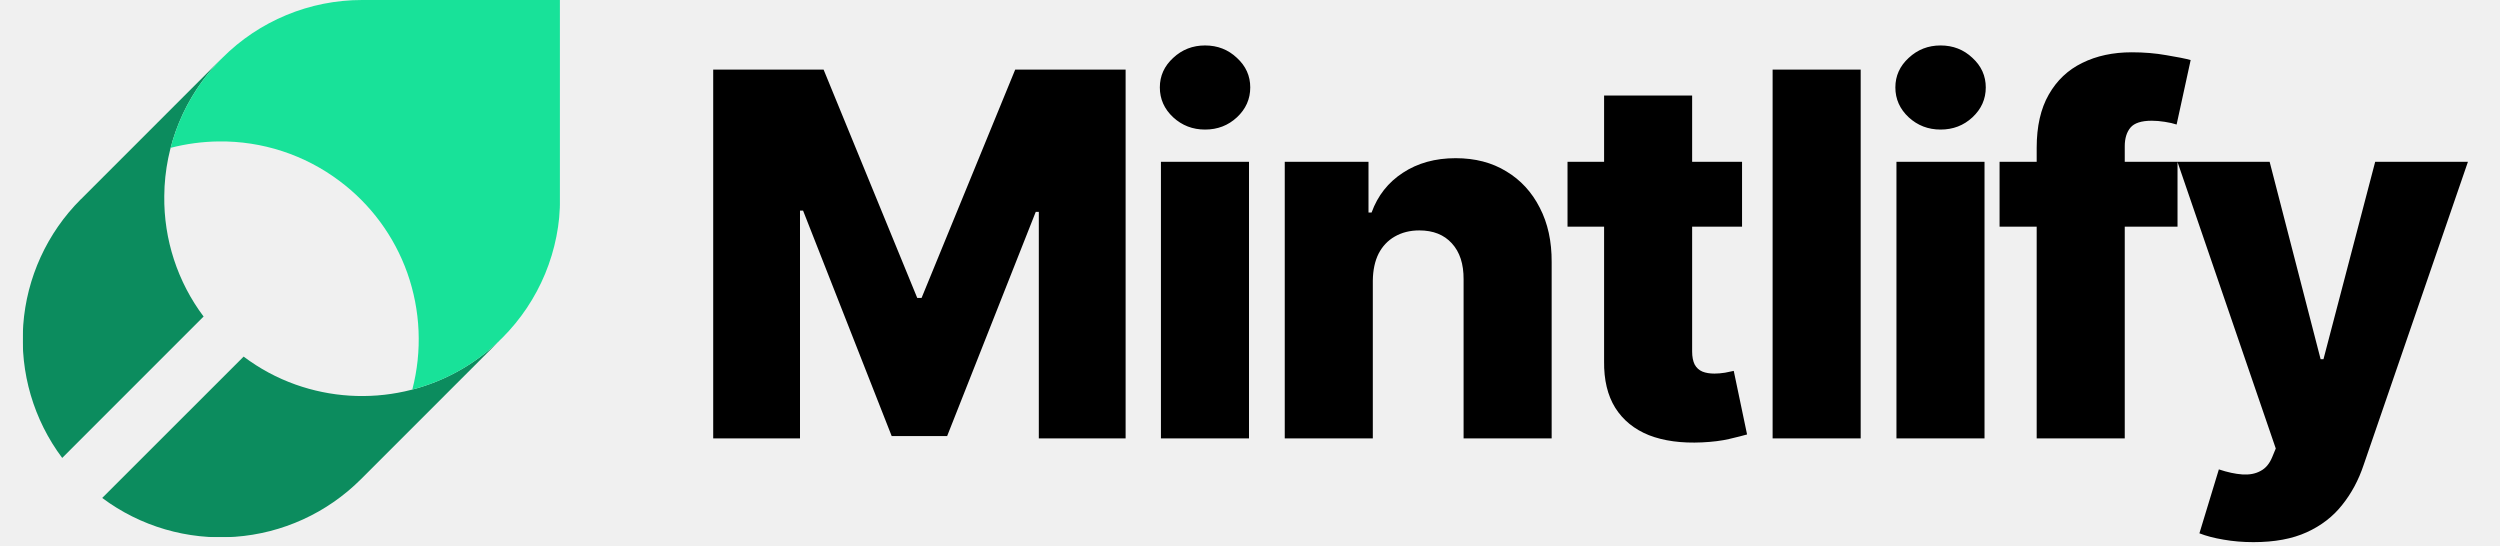
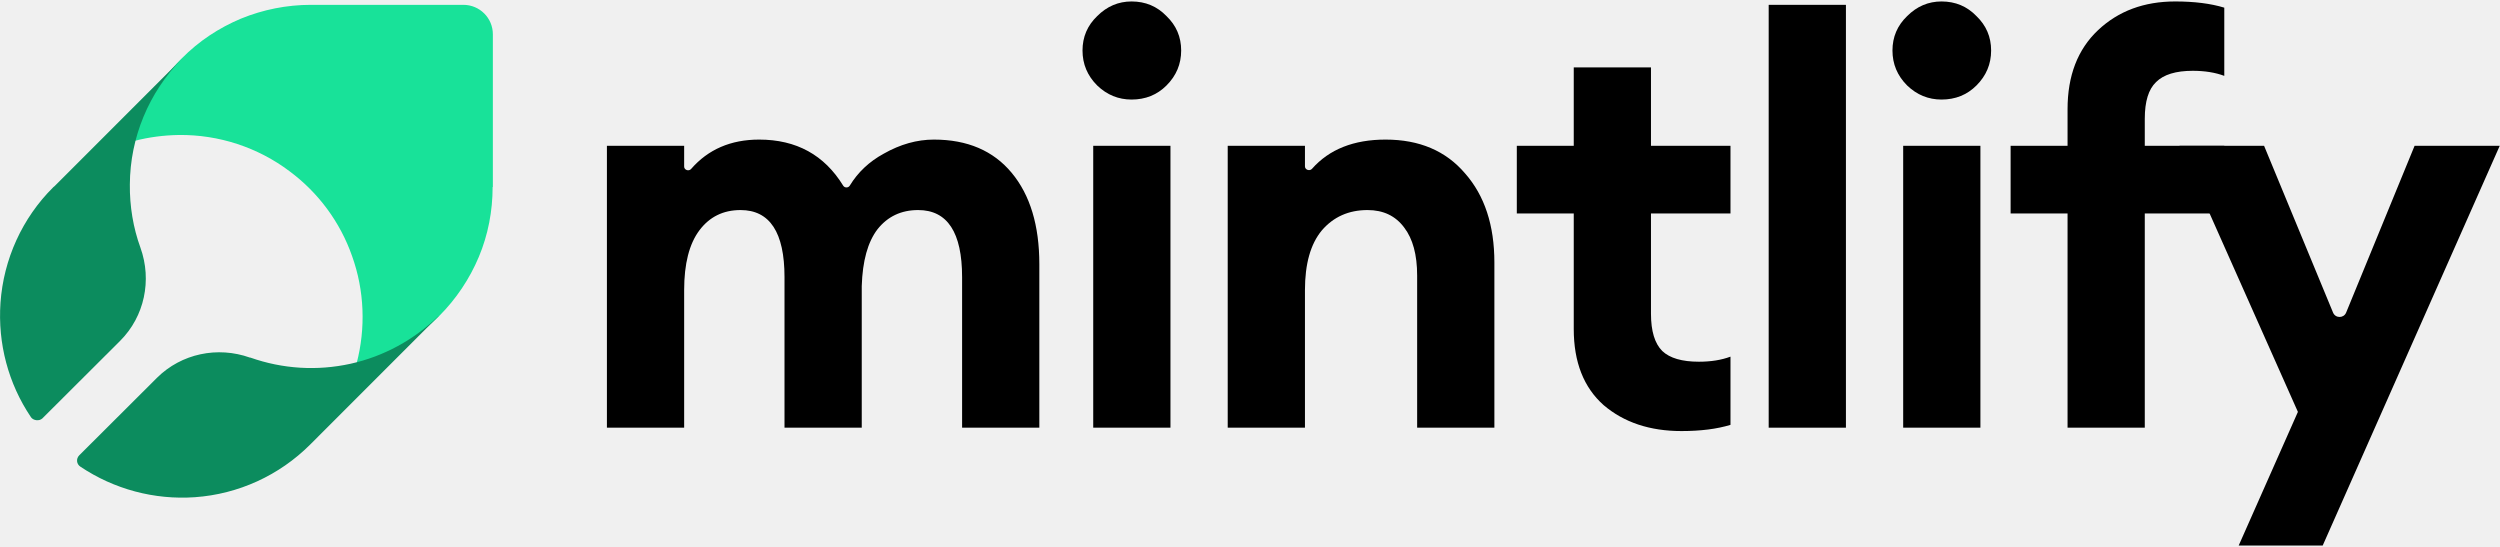
- <svg xmlns="http://www.w3.org/2000/svg" fill="none" height="auto" viewBox="0 0 110 24" width="100%">
-   <path d="M31.381 3.062H36.238L40.359 13.11H40.549L44.669 3.062H49.527V19.29H45.708V9.322H45.573L41.674 19.187H39.234L35.335 9.266H35.2V19.29H31.381V3.062ZM51.081 19.29V7.119H54.956V19.29H51.081ZM53.022 5.701C52.478 5.701 52.011 5.521 51.62 5.162C51.229 4.797 51.033 4.359 51.033 3.846C51.033 3.339 51.229 2.906 51.62 2.547C52.011 2.182 52.478 2 53.022 2C53.572 2 54.039 2.182 54.425 2.547C54.816 2.906 55.011 3.339 55.011 3.846C55.011 4.359 54.816 4.797 54.425 5.162C54.039 5.521 53.572 5.701 53.022 5.701ZM60.404 12.349V19.29H56.529V7.119H60.214V9.353H60.349C60.618 8.609 61.078 8.025 61.727 7.602C62.378 7.174 63.151 6.96 64.049 6.96C64.905 6.96 65.647 7.153 66.276 7.539C66.91 7.919 67.401 8.453 67.75 9.14C68.104 9.821 68.278 10.619 68.273 11.533V19.29H64.398V12.293C64.403 11.617 64.232 11.089 63.883 10.709C63.539 10.328 63.061 10.138 62.449 10.138C62.042 10.138 61.683 10.228 61.371 10.407C61.065 10.582 60.827 10.833 60.658 11.16C60.494 11.488 60.41 11.884 60.404 12.349ZM76.65 7.119V9.972H68.971V7.119H76.65ZM70.58 4.203H74.454V15.463C74.454 15.701 74.492 15.893 74.566 16.041C74.645 16.184 74.758 16.287 74.906 16.35C75.054 16.409 75.231 16.438 75.437 16.438C75.585 16.438 75.741 16.424 75.904 16.398C76.073 16.366 76.2 16.34 76.285 16.319L76.871 19.116C76.686 19.169 76.425 19.235 76.087 19.314C75.754 19.393 75.355 19.443 74.89 19.465C73.982 19.507 73.202 19.401 72.553 19.148C71.908 18.889 71.414 18.487 71.071 17.943C70.733 17.399 70.569 16.715 70.58 15.891V4.203ZM81.87 3.062V19.29H77.995V3.062H81.87ZM83.444 19.29V7.119H87.319V19.29H83.444ZM85.385 5.701C84.841 5.701 84.374 5.521 83.983 5.162C83.592 4.797 83.396 4.359 83.396 3.846C83.396 3.339 83.592 2.906 83.983 2.547C84.374 2.182 84.841 2 85.385 2C85.935 2 86.402 2.182 86.788 2.547C87.179 2.906 87.374 3.339 87.374 3.846C87.374 4.359 87.179 4.797 86.788 5.162C86.402 5.521 85.935 5.701 85.385 5.701ZM95.811 7.119V9.972H87.981V7.119H95.811ZM89.614 19.29V6.501C89.614 5.561 89.791 4.781 90.145 4.163C90.499 3.54 90.99 3.075 91.618 2.769C92.247 2.457 92.974 2.301 93.798 2.301C94.337 2.301 94.844 2.343 95.319 2.428C95.8 2.507 96.157 2.578 96.389 2.642L95.771 5.479C95.628 5.431 95.454 5.391 95.248 5.36C95.047 5.328 94.857 5.312 94.677 5.312C94.223 5.312 93.911 5.413 93.742 5.613C93.573 5.814 93.489 6.089 93.489 6.437V19.29H89.614ZM99.151 23.854C98.686 23.854 98.248 23.817 97.836 23.744C97.424 23.675 97.07 23.582 96.774 23.466L97.63 20.653C98.01 20.78 98.354 20.854 98.66 20.875C98.972 20.896 99.238 20.846 99.46 20.724C99.688 20.608 99.862 20.4 99.983 20.099L100.134 19.734L95.808 7.119H99.864L102.107 15.804H102.233L104.508 7.119H108.589L104.001 20.455C103.779 21.121 103.465 21.707 103.058 22.214C102.656 22.727 102.136 23.128 101.497 23.419C100.863 23.709 100.081 23.854 99.151 23.854Z" fill="currentcolor" />
-   <mask height="24" id="mask0_4238_40" maskUnits="userSpaceOnUse" style="mask-type:luminance" width="24" x="1" y="0">
-     <path d="M24.635 0H1V23.635H24.635V0Z" fill="white" />
-   </mask>
-   <g mask="url(#mask0_4238_40)">
-     <path d="M7.228 8.623C7.244 6.373 8.137 4.217 9.716 2.613H9.713L3.616 8.711H3.619C3.596 8.729 3.575 8.748 3.555 8.769C2.072 10.25 1.173 12.216 1.022 14.306C0.872 16.397 1.481 18.471 2.737 20.149L8.895 13.99L8.959 13.929C7.812 12.401 7.203 10.535 7.228 8.623Z" fill="#0C8C5E" />
-     <path d="M22.033 14.934C20.866 16.077 19.401 16.87 17.805 17.222C16.209 17.573 14.547 17.469 13.007 16.922C12.187 16.63 11.415 16.215 10.72 15.69L10.656 15.754L4.497 21.91C6.176 23.163 8.249 23.77 10.338 23.619C12.427 23.469 14.392 22.572 15.874 21.092L15.935 21.031L22.033 14.934Z" fill="#0C8C5E" />
-     <path d="M24.647 8.711V4.35893e-06H15.936C14.792 -0.001 13.659 0.224 12.602 0.662C11.545 1.1 10.585 1.742 9.777 2.553L9.716 2.614C8.651 3.695 7.889 5.037 7.507 6.505C8.199 6.326 8.911 6.231 9.626 6.223C11.537 6.2 13.402 6.81 14.931 7.957C16.306 8.982 17.346 10.391 17.921 12.006C18.506 13.656 18.583 15.445 18.142 17.14C19.61 16.758 20.953 15.996 22.033 14.931L22.094 14.873C22.905 14.064 23.547 13.104 23.985 12.047C24.423 10.989 24.648 9.856 24.647 8.711Z" fill="#18E299" />
-   </g>
+ <svg xmlns="http://www.w3.org/2000/svg" width="1682" height="368" viewBox="0 0 1682 368" fill="none">
+   <path d="M1562.72 367.019H1506.2L1546.03 277.121L1466.37 98.086H1523.27L1569.68 210.318C1571.31 214.241 1576.87 214.234 1578.48 210.306L1624.54 98.086H1681.82L1562.72 367.019Z" fill="black" />
+   <path d="M1391.05 287.742V143.603H1352.74V98.085H1391.05V73.43C1391.05 50.924 1397.87 33.223 1411.53 20.326C1425.19 7.429 1442.51 0.981 1463.5 0.981C1476.39 0.981 1487.39 2.372 1496.5 5.154V51.05C1490.43 48.775 1483.35 47.637 1475.25 47.637C1463.88 47.637 1455.66 50.165 1450.6 55.223C1445.54 60.028 1443.01 68.246 1443.01 79.878V98.085H1496.5V143.603H1443.01V287.742H1391.05Z" fill="black" />
+   <path d="M1306.25 66.981C1297.4 66.981 1289.69 63.821 1283.11 57.499C1276.54 50.924 1273.25 43.085 1273.25 33.981C1273.25 24.878 1276.54 17.165 1283.11 10.843C1289.69 4.268 1297.4 0.981 1306.25 0.981C1315.61 0.981 1323.44 4.268 1329.77 10.843C1336.34 17.165 1339.63 24.878 1339.63 33.981C1339.63 43.085 1336.34 50.924 1329.77 57.499C1323.44 63.821 1315.61 66.981 1306.25 66.981ZM1280.46 287.742V98.085H1332.42V287.742H1280.46Z" fill="black" />
+   <path d="M1189.97 287.742V3.257H1241.94V287.742H1189.97Z" fill="black" />
+   <path d="M1131.27 290.018C1110.03 290.018 1092.58 284.202 1078.92 272.569C1065.52 260.684 1058.82 243.615 1058.82 221.362V143.603H1020.51V98.085H1058.82V45.361H1110.78V98.085H1164.27V143.603H1110.78V211.121C1110.78 222.753 1113.31 231.098 1118.37 236.155C1123.43 240.96 1131.65 243.362 1143.03 243.362C1151.12 243.362 1158.2 242.224 1164.27 239.949V285.845C1155.16 288.627 1144.16 290.018 1131.27 290.018Z" fill="black" />
+   <path d="M826.007 287.742V98.085H877.973V111.948C877.973 114.292 881.163 115.329 882.715 113.572C894.3 100.466 910.8 93.913 932.214 93.913C954.973 93.913 972.801 101.499 985.698 116.672C998.847 131.591 1005.42 151.568 1005.42 176.603V287.742H953.456V185.327C953.456 171.419 950.548 160.672 944.732 153.086C938.916 145.247 930.697 141.327 920.076 141.327C907.433 141.327 897.191 145.879 889.352 154.982C881.766 164.086 877.973 177.488 877.973 195.189V287.742H826.007Z" fill="black" />
+   <path d="M761.314 66.981C752.463 66.981 744.75 63.821 738.176 57.499C731.601 50.924 728.313 43.085 728.313 33.981C728.313 24.878 731.601 17.165 738.176 10.843C744.75 4.268 752.463 0.981 761.314 0.981C770.67 0.981 778.509 4.268 784.831 10.843C791.406 17.165 794.693 24.878 794.693 33.981C794.693 43.085 791.406 50.924 784.831 57.499C778.509 63.821 770.67 66.981 761.314 66.981ZM735.52 287.742V98.085H787.486V287.742H735.52Z" fill="black" />
+   <path d="M647.3 287.742V186.465C647.3 156.373 637.438 141.327 617.714 141.327C606.334 141.327 597.231 145.626 590.403 154.224C583.828 162.821 580.288 175.592 579.782 192.534V287.742H527.817V186.465C527.817 156.373 517.954 141.327 498.23 141.327C486.598 141.327 477.368 145.879 470.54 154.982C463.713 164.086 460.299 177.488 460.299 195.189V287.742H408.333V98.085H460.299V112.084C460.299 114.416 463.434 115.443 464.966 113.685C476.447 100.504 491.707 93.913 510.748 93.913C535.769 93.913 554.616 104.243 567.286 124.904C568.286 126.534 570.745 126.508 571.739 124.875C577.217 115.872 584.829 108.712 594.576 103.396C605.702 97.074 616.955 93.913 628.335 93.913C650.84 93.913 668.289 101.373 680.68 116.292C693.071 131.212 699.266 151.695 699.266 177.741V287.742H647.3Z" fill="black" />
+   <path d="M331.596 125.814V23.071C331.596 12.046 322.652 3.257 311.791 3.257H209.096C192.965 3.257 176.994 6.453 162.141 12.525C147.287 18.756 133.712 27.705 122.372 39.209L121.574 40.008C106.561 55.188 95.86 74.043 90.43 94.815C100.172 92.258 110.234 90.98 120.296 90.82C147.127 90.501 173.48 99.129 194.882 115.268C214.207 129.649 228.9 149.462 236.886 172.312C245.191 195.481 246.149 220.727 239.921 244.535C260.524 239.103 279.53 228.397 294.703 213.377L295.501 212.578C306.841 201.233 315.944 187.651 322.173 172.791C328.402 157.931 331.437 141.952 331.437 125.814H331.596Z" fill="#18E299" />
+   <path d="M87.364 124.079C87.523 92.561 100.093 62.315 122.209 39.711L36.766 125.193C36.448 125.512 36.13 125.671 35.812 125.989C14.968 146.683 2.398 174.381 0.33 203.671C-1.579 231.051 5.58 258.112 20.855 280.717C22.312 282.873 26.265 283.582 28.493 281.513L80.841 229.3C97.229 212.904 102.321 188.549 94.524 166.74C89.592 153.21 87.205 138.724 87.364 124.079Z" fill="#0C8C5E" />
+   <path d="M295.003 212.586C278.615 228.664 258.089 239.807 235.813 244.742C213.379 249.676 190.149 248.244 168.51 240.603C168.51 240.603 168.35 240.603 168.191 240.603C146.393 232.803 122.049 237.897 105.661 254.134L53.312 306.346C51.085 308.575 51.403 312.236 54.108 313.987C76.702 329.11 103.751 336.432 131.118 334.522C160.395 332.452 187.921 319.877 208.764 299.024L209.56 298.228L295.003 212.746V212.586Z" fill="#0C8C5E" />
</svg>
